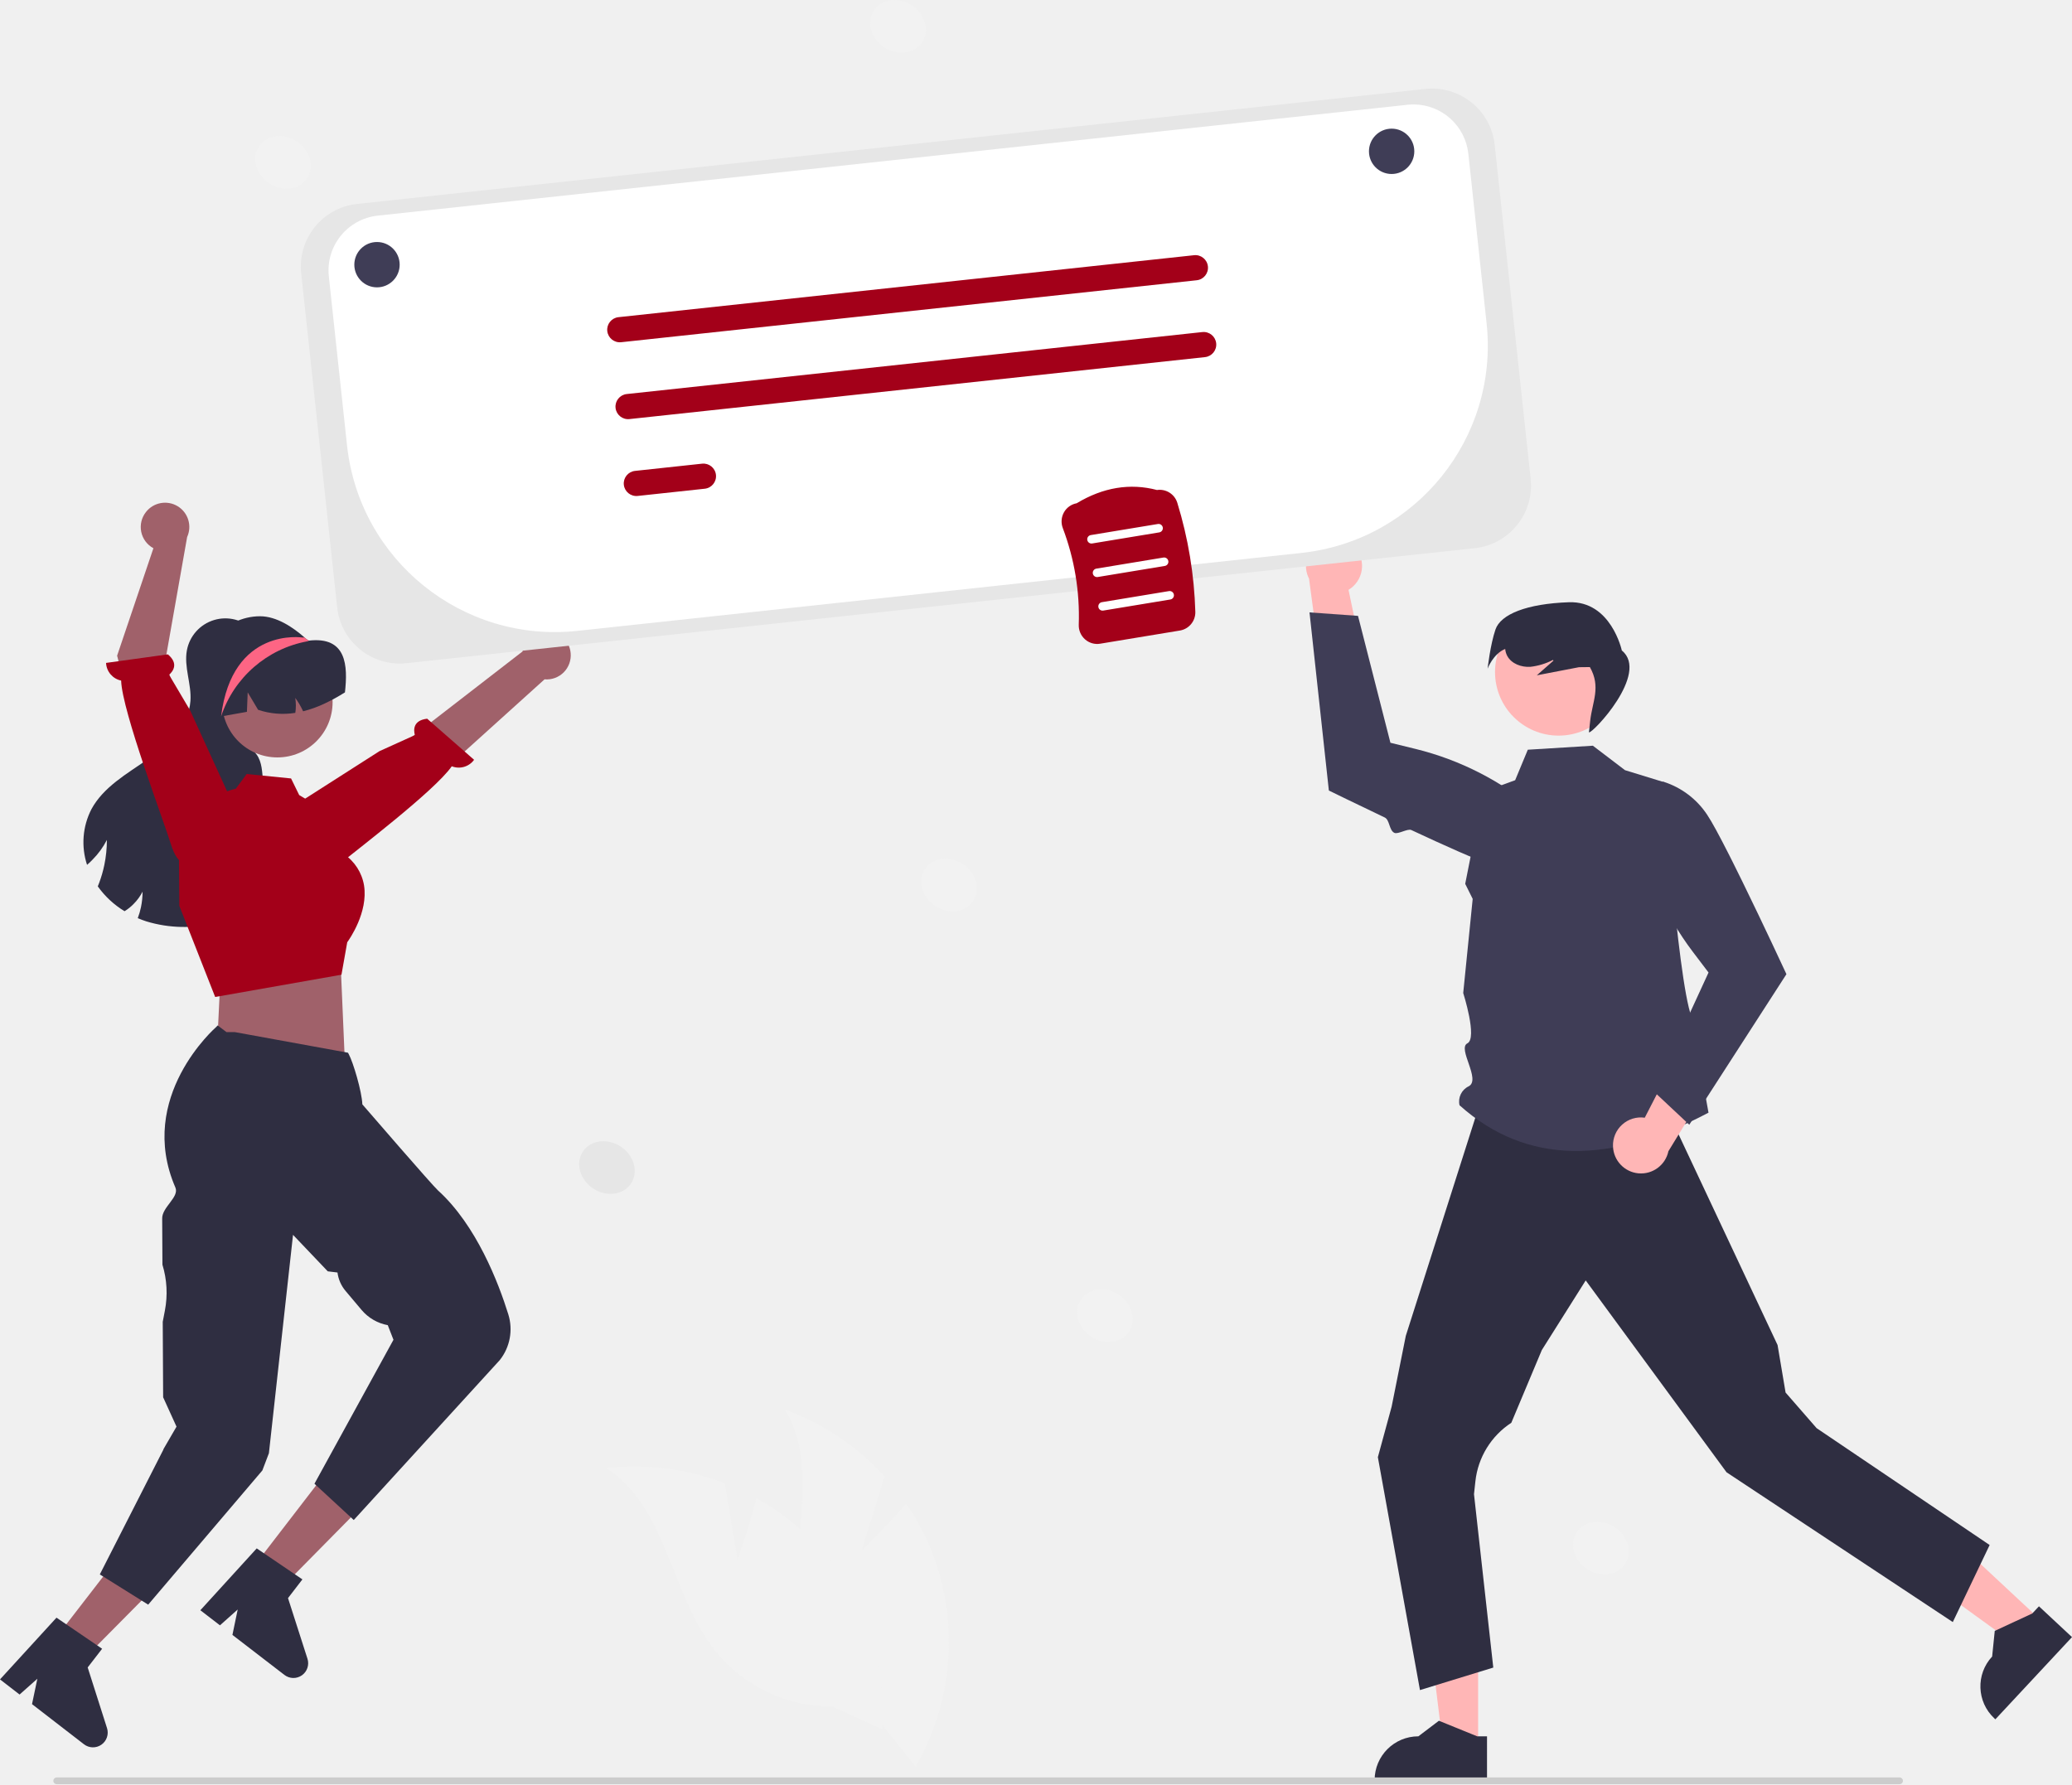
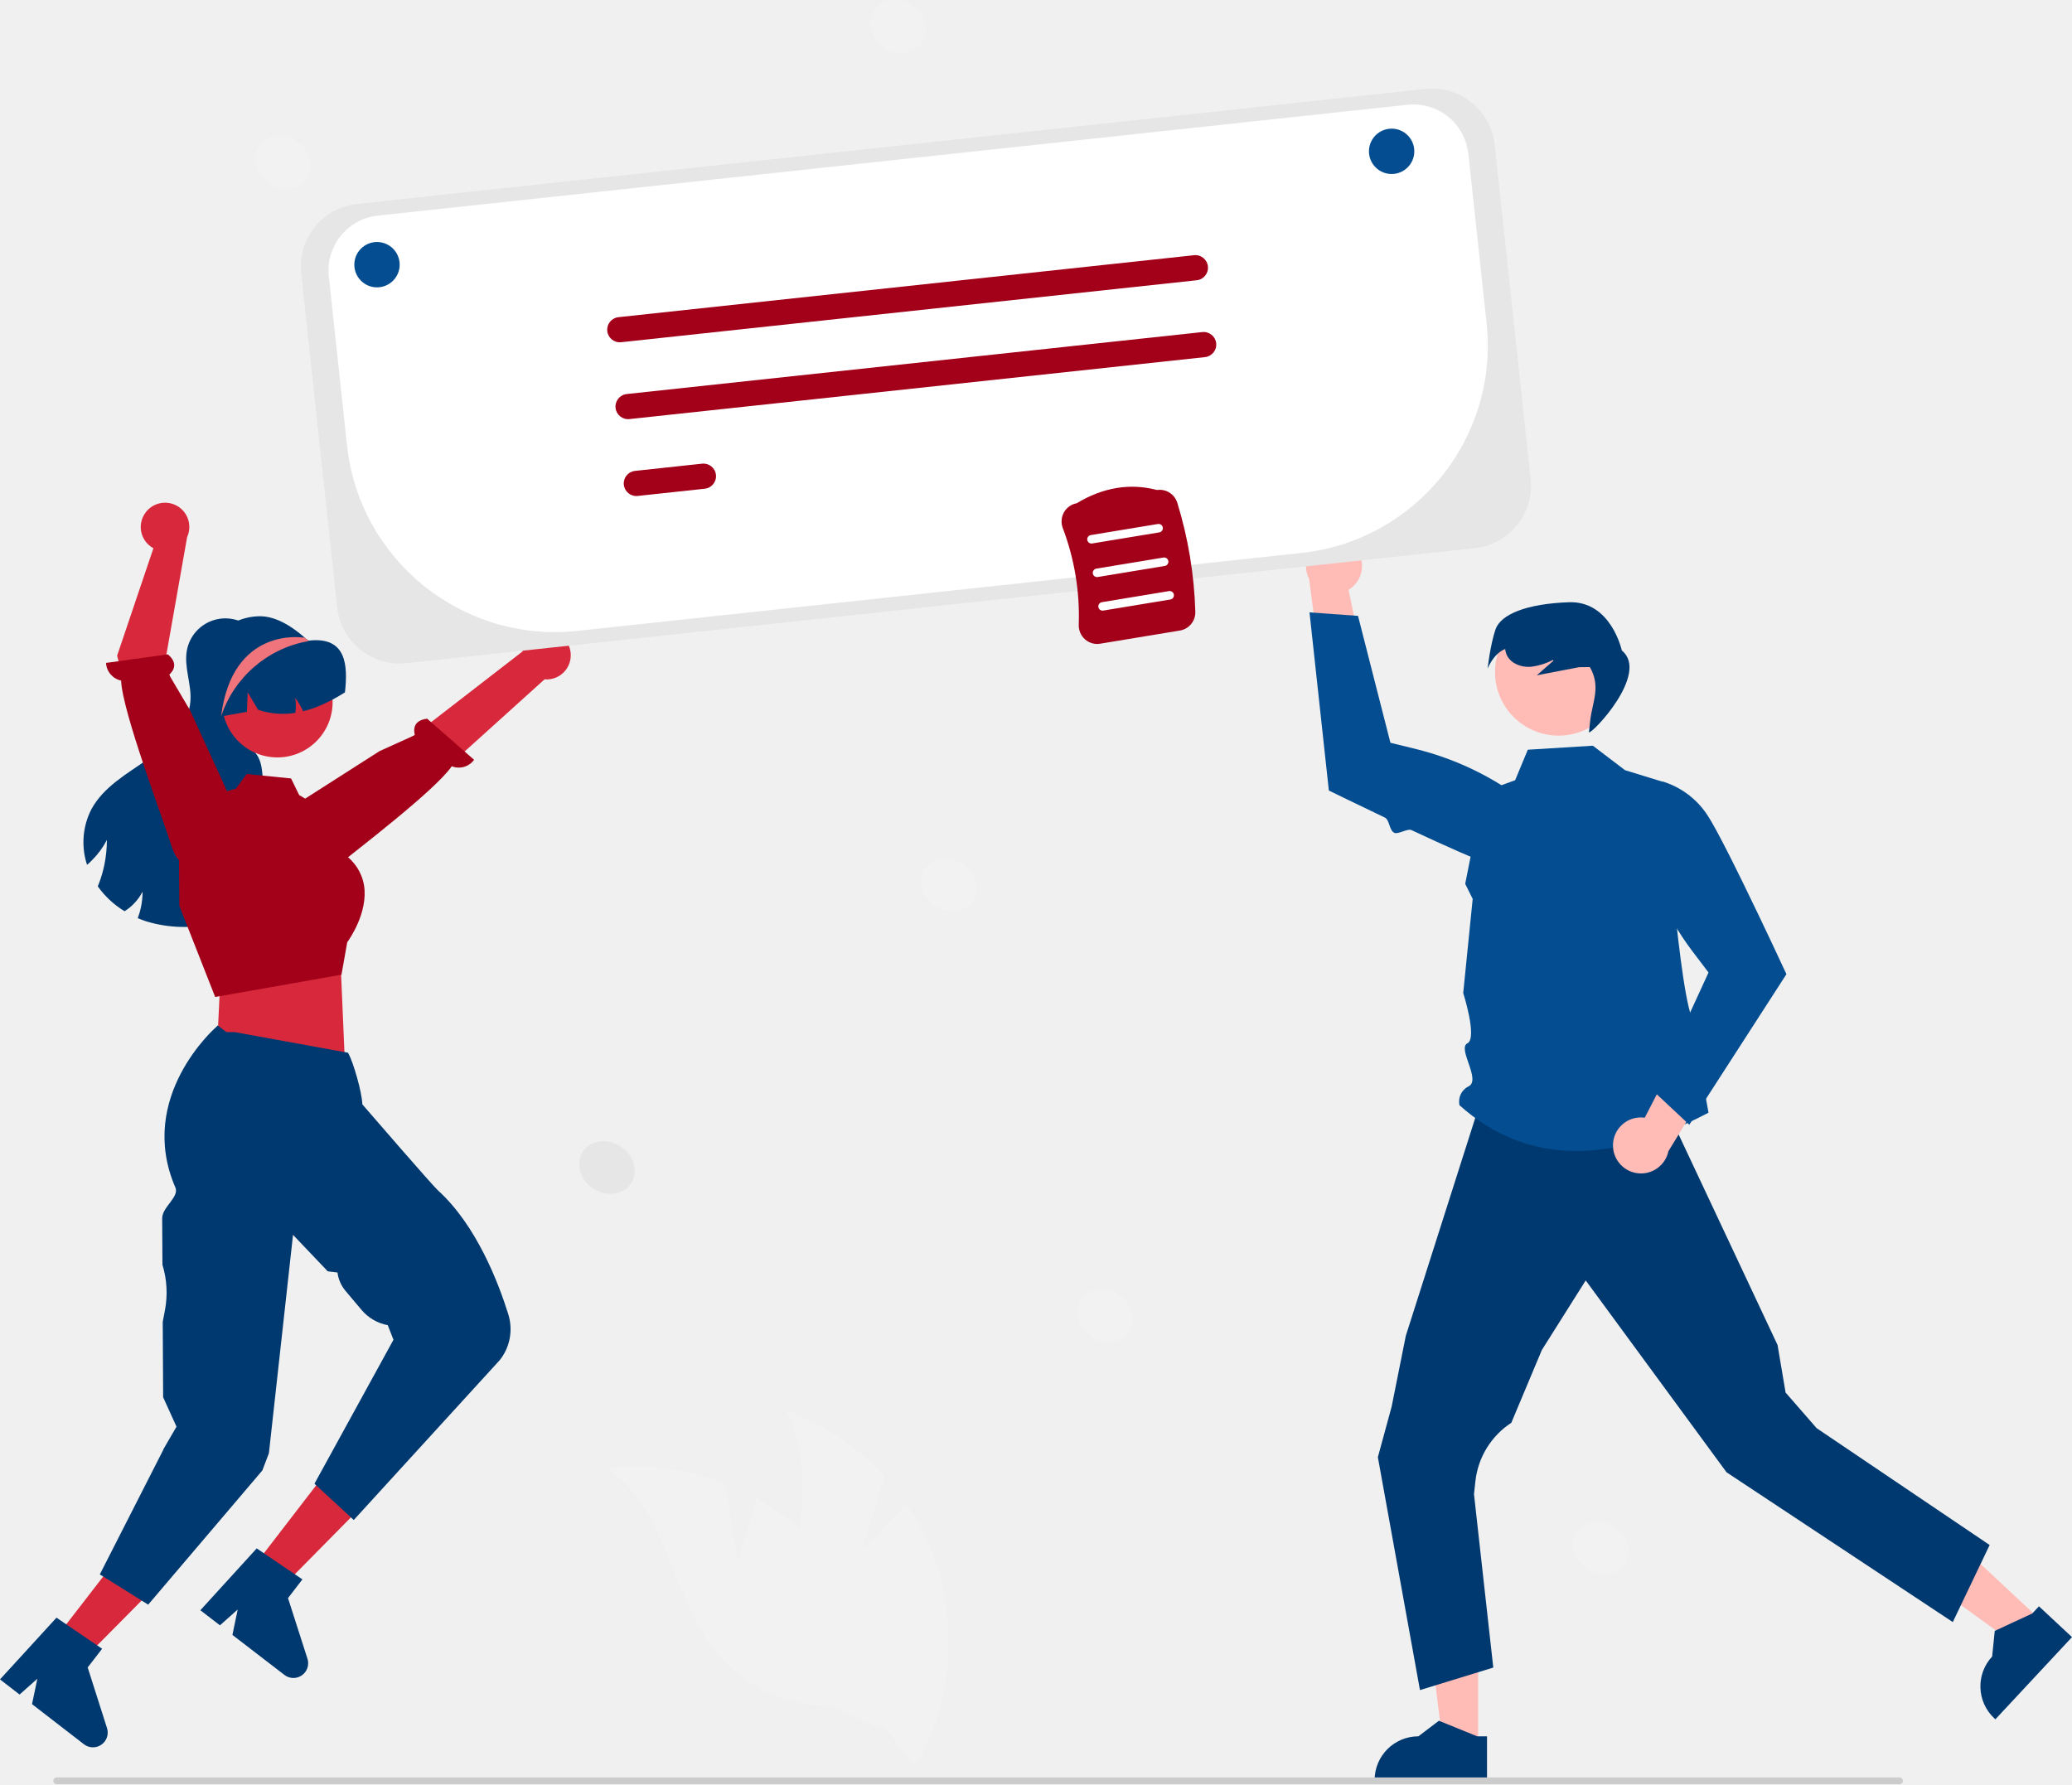
<svg xmlns="http://www.w3.org/2000/svg" id="fd6ebd9c-dd63-4e53-9c26-1e9fc81941f3" data-name="Layer 1" width="731.077" height="629.614" viewBox="0 0 731.077 629.614">
  <path d="M538.567,682.174l7.985-26.005A87.77,87.77,0,0,0,511.468,632.663c13.124,21.743.407,50.108,5.706,74.946a52.794,52.794,0,0,0,28.277,35.978l12.117,15.014a88.466,88.466,0,0,0,6.502-73.787,85.453,85.453,0,0,0-9.894-19.018C546.976,674.261,538.567,682.174,538.567,682.174Z" transform="translate(-234.4615 -135.193)" fill="#f2f2f2" />
  <path d="M494.662,685.496,490.211,658.66a87.77,87.77,0,0,0-41.885-5.392c21.444,13.608,22.711,44.667,38.532,64.535A52.794,52.794,0,0,0,528.213,737.394l17.541,8.034a88.466,88.466,0,0,0-27.088-68.942,85.453,85.453,0,0,0-17.337-12.609C498.659,674.664,494.662,685.496,494.662,685.496Z" transform="translate(-234.4615 -135.193)" fill="#f2f2f2" />
-   <polygon points="521.537 616.734 509.237 616.733 503.386 569.293 521.539 569.294 521.537 616.734" fill="#ffb6b6" />
-   <path d="M759.135,763.849l-39.658-.001v-.502a15.437,15.437,0,0,1,15.436-15.436h.001l7.244-5.496,13.516,5.497,3.462 0Z" transform="translate(-234.4615 -135.193)" fill="#2f2e41" />
-   <polygon points="720.217 571.872 711.831 580.869 673.137 552.804 685.514 539.526 720.217 571.872" fill="#ffb6b6" />
-   <path d="M965.538,712.899l-27.04,29.01-.367-.342a15.437,15.437,0,0,1-.768-21.816l.001-.001.919-9.046,13.236-6.14,2.36-2.532Z" transform="translate(-234.4615 -135.193)" fill="#2f2e41" />
-   <path d="M936.479,680.403l-13,27.189L843.65,654.738l-11.613-15.823-38.079-51.882-15.479,24.561-10.771,25.675,0,0a28.302,28.302,0,0,0-12.675,20.654l-.493,4.546,6.806,61.182-25.868,7.943-14.856-82.19,4.856-17.81,5-25,25.174-79h67.364l38.638,82.242,2.824,16.758,10.955,12.573Z" transform="translate(-234.4615 -135.193)" fill="#2f2e41" />
-   <path d="M796.483,398.341l11.34,8.635,13.676,4.203s5.654,79.528,10.748,84.623.5,5.231,1.524,11.849,3.512,20.184,3.512,20.184c-34.387,18.203-64.032,18.691-87.845-2.609a5.931,5.931,0,0,1,3.236-6.695c4.432-2.352-4.086-13.328-.464-15.163s-1.472-17.755-1.472-17.755l3.342-33.216-2.64-5.31,6.443-32.489,11.18-4.083,4.466-10.76Z" transform="translate(-234.4615 -135.193)" fill="#3f3d56" />
-   <path d="M803.587,539.69a9.83,9.83,0,0,1,11.207-10.08l15.982-31.064,8.904,15.82L823.139,541.439a9.884,9.884,0,0,1-19.551-1.749Z" transform="translate(-234.4615 -135.193)" fill="#ffb6b6" />
-   <path d="M830.502,532.091l34.278-53.127-.113-.244c-.129-.28-7.892-17.045-15.413-32.4-1.158-2.365-2.311-4.696-3.429-6.928q-.724-1.445-1.426-2.83c-3.159-6.228-5.919-11.375-7.566-13.82a29.015,29.015,0,0,0-15.375-11.664l-.159-.041-.151.063a14.724,14.724,0,0,0-8.763,16.198,104.296,104.296,0,0,0,19.353,43.755l5.557,7.325-19.312,41.985Z" transform="translate(-234.4615 -135.193)" fill="#3f3d56" />
-   <path d="M712.628,328.445a9.83,9.83,0,0,1-2.359,14.888l7.146,34.195-16.879-6.683-4.198-31.448A9.884,9.884,0,0,1,712.628,328.445Z" transform="translate(-234.4615 -135.193)" fill="#ffb6b6" />
-   <path d="M696.505,351.296l6.826,62.857.242.119c.199.098,8.847,4.339,19.461,9.391,1.791.852,1.534,4.543,3.405,5.426,1.289.608,4.693-1.597,5.996-.988,11.602,5.426,23.334,10.702,28.01,12.131a29.015,29.015,0,0,0,19.289-.621l.149-.068.078-.144a14.724,14.724,0,0,0-3.392-18.101A104.296,104.296,0,0,0,733.982,399.492l-8.929-2.191-11.436-44.776Z" transform="translate(-234.4615 -135.193)" fill="#3f3d56" />
-   <circle cx="549.931" cy="237.156" r="22.431" fill="#ffb6b6" />
-   <path d="M762.123,357.318c1.845-5.367,11.027-9.089,25.914-9.606S806.699,364.738,806.699,364.738c9.938,8.062-10.612,29.645-11.606,28.868l.447-4.055c.74-6.717,3.885-11.958-.115-18.958l-3.841.044q-7.441,1.431-14.882,2.862l5.873-5.171-.166-.256a22.726,22.726,0,0,1-8.017,2.434c-3.157.186-6.607-1.071-8.119-3.848a6.466,6.466,0,0,1-.725-2.46c-4.257,1.701-6.203,6.948-6.203,6.948S760.278,362.685,762.123,357.318Z" transform="translate(-234.4615 -135.193)" fill="#2f2e41" />
-   <path d="M324.835,358.664a12.015,12.015,0,0,0-.981-1.099c.085-.117.171-.245.256-.363Z" transform="translate(-234.4615 -135.193)" fill="#2f2e41" />
-   <path d="M329.197,448.88c-3.669,6.517-10.997,10.154-18.261,11.936a45.628,45.628,0,0,1-24.821-.48c-1.024-.331-2.048-.715-3.04-1.141a26.191,26.191,0,0,0,1.131-3.893,26.702,26.702,0,0,0,.555-5.45,17.207,17.207,0,0,1-3.104,4.277,15.695,15.695,0,0,1-3.253,2.613,31.947,31.947,0,0,1-9.44-8.768c.16-.395.32-.789.469-1.184a42.552,42.552,0,0,0,1.835-6.336,43.324,43.324,0,0,0,.907-8.864,27.851,27.851,0,0,1-5.056,6.954,22.669,22.669,0,0,1-1.941,1.845,25.523,25.523,0,0,1,1.536-19.637c4.224-7.808,12.416-12.448,19.711-17.493,7.306-5.045,14.613-11.872,15.231-20.735.416-5.984-2.357-11.978-1.248-17.866a13.804,13.804,0,0,1,23.445-7.093c-4.139,5.866-8.256,11.936-9.93,18.911-1.707,7.104-.309,15.434,5.291,20.138,1.92,1.621,4.277,2.773,5.76,4.8,1.973,2.688,1.984,6.272,2.304,9.578.64,6.432,2.741,12.618,3.872,18.986C332.291,436.336,332.355,443.237,329.197,448.88Z" transform="translate(-234.4615 -135.193)" fill="#2f2e41" />
-   <polygon points="19.519 578.195 29.254 585.716 62.898 551.747 48.53 540.646 19.519 578.195" fill="#a0616a" />
-   <path d="M254.395,706.039l16.098,10.972-5.094,6.593,6.823,21.409a5.204,5.204,0,0,1-8.141,5.699l-18.32-14.156,1.881-8.961-6.272,5.569-6.907-5.337Z" transform="translate(-234.4615 -135.193)" fill="#2f2e41" />
-   <path d="M303.369,377.614a23.236,23.236,0,1,0,39.966-16.117l-.112-.111c-.186-.195-.372-.39-.567-.576a.009.009,0,0,1-.009-.009c-.242-.223-.483-.446-.734-.66-4.09-3.588-9.837-7.482-15.702-7.482C313.375,352.659,303.369,364.778,303.369,377.614Z" transform="translate(-234.4615 -135.193)" fill="#2f2e41" />
-   <path d="M435.811,365.681a8.511,8.511,0,0,1-9.217,9.24l-57.538,51.951-9.902-15.638,59.672-46.149a8.557,8.557,0,0,1,16.985.596Z" transform="translate(-234.4615 -135.193)" fill="#a0616a" />
+   <polygon points="521.537 616.734 509.237 616.733 503.386 569.293 521.539 569.294 521.537 616.734" fill="#ffbbb6" />
+   <path d="M759.135,763.849l-39.658-.001v-.502a15.437,15.437,0,0,1,15.436-15.436h.001l7.244-5.496,13.516,5.497,3.462 0Z" transform="translate(-234.4615 -135.193)" fill="#00396f" />
+   <polygon points="720.217 571.872 711.831 580.869 673.137 552.804 685.514 539.526 720.217 571.872" fill="#ffbbb6" />
+   <path d="M965.538,712.899l-27.04,29.01-.367-.342a15.437,15.437,0,0,1-.768-21.816l.001-.001.919-9.046,13.236-6.14,2.36-2.532Z" transform="translate(-234.4615 -135.193)" fill="#00396f" />
+   <path d="M936.479,680.403l-13,27.189L843.65,654.738l-11.613-15.823-38.079-51.882-15.479,24.561-10.771,25.675,0,0a28.302,28.302,0,0,0-12.675,20.654l-.493,4.546,6.806,61.182-25.868,7.943-14.856-82.19,4.856-17.81,5-25,25.174-79h67.364l38.638,82.242,2.824,16.758,10.955,12.573Z" transform="translate(-234.4615 -135.193)" fill="#00396f" />
+   <path d="M796.483,398.341l11.34,8.635,13.676,4.203s5.654,79.528,10.748,84.623.5,5.231,1.524,11.849,3.512,20.184,3.512,20.184c-34.387,18.203-64.032,18.691-87.845-2.609a5.931,5.931,0,0,1,3.236-6.695c4.432-2.352-4.086-13.328-.464-15.163s-1.472-17.755-1.472-17.755l3.342-33.216-2.64-5.31,6.443-32.489,11.18-4.083,4.466-10.76Z" transform="translate(-234.4615 -135.193)" fill="#034d90" />
+   <path d="M803.587,539.69a9.83,9.83,0,0,1,11.207-10.08l15.982-31.064,8.904,15.82L823.139,541.439a9.884,9.884,0,0,1-19.551-1.749Z" transform="translate(-234.4615 -135.193)" fill="#ffbbb6" />
+   <path d="M830.502,532.091l34.278-53.127-.113-.244c-.129-.28-7.892-17.045-15.413-32.4-1.158-2.365-2.311-4.696-3.429-6.928q-.724-1.445-1.426-2.83c-3.159-6.228-5.919-11.375-7.566-13.82a29.015,29.015,0,0,0-15.375-11.664l-.159-.041-.151.063a14.724,14.724,0,0,0-8.763,16.198,104.296,104.296,0,0,0,19.353,43.755l5.557,7.325-19.312,41.985Z" transform="translate(-234.4615 -135.193)" fill="#034d90" />
+   <path d="M712.628,328.445a9.83,9.83,0,0,1-2.359,14.888l7.146,34.195-16.879-6.683-4.198-31.448A9.884,9.884,0,0,1,712.628,328.445Z" transform="translate(-234.4615 -135.193)" fill="#ffbbb6" />
+   <path d="M696.505,351.296l6.826,62.857.242.119c.199.098,8.847,4.339,19.461,9.391,1.791.852,1.534,4.543,3.405,5.426,1.289.608,4.693-1.597,5.996-.988,11.602,5.426,23.334,10.702,28.01,12.131a29.015,29.015,0,0,0,19.289-.621l.149-.068.078-.144a14.724,14.724,0,0,0-3.392-18.101A104.296,104.296,0,0,0,733.982,399.492l-8.929-2.191-11.436-44.776Z" transform="translate(-234.4615 -135.193)" fill="#034d90" />
+   <circle cx="549.931" cy="237.156" r="22.431" fill="#ffbbb6" />
+   <path d="M762.123,357.318c1.845-5.367,11.027-9.089,25.914-9.606S806.699,364.738,806.699,364.738c9.938,8.062-10.612,29.645-11.606,28.868l.447-4.055c.74-6.717,3.885-11.958-.115-18.958l-3.841.044q-7.441,1.431-14.882,2.862l5.873-5.171-.166-.256a22.726,22.726,0,0,1-8.017,2.434c-3.157.186-6.607-1.071-8.119-3.848a6.466,6.466,0,0,1-.725-2.46c-4.257,1.701-6.203,6.948-6.203,6.948S760.278,362.685,762.123,357.318Z" transform="translate(-234.4615 -135.193)" fill="#00396f" />
+   <path d="M324.835,358.664a12.015,12.015,0,0,0-.981-1.099c.085-.117.171-.245.256-.363Z" transform="translate(-234.4615 -135.193)" fill="#00396f" />
+   <path d="M329.197,448.88c-3.669,6.517-10.997,10.154-18.261,11.936a45.628,45.628,0,0,1-24.821-.48c-1.024-.331-2.048-.715-3.04-1.141a26.191,26.191,0,0,0,1.131-3.893,26.702,26.702,0,0,0,.555-5.45,17.207,17.207,0,0,1-3.104,4.277,15.695,15.695,0,0,1-3.253,2.613,31.947,31.947,0,0,1-9.44-8.768c.16-.395.32-.789.469-1.184a42.552,42.552,0,0,0,1.835-6.336,43.324,43.324,0,0,0,.907-8.864,27.851,27.851,0,0,1-5.056,6.954,22.669,22.669,0,0,1-1.941,1.845,25.523,25.523,0,0,1,1.536-19.637c4.224-7.808,12.416-12.448,19.711-17.493,7.306-5.045,14.613-11.872,15.231-20.735.416-5.984-2.357-11.978-1.248-17.866a13.804,13.804,0,0,1,23.445-7.093c-4.139,5.866-8.256,11.936-9.93,18.911-1.707,7.104-.309,15.434,5.291,20.138,1.92,1.621,4.277,2.773,5.76,4.8,1.973,2.688,1.984,6.272,2.304,9.578.64,6.432,2.741,12.618,3.872,18.986C332.291,436.336,332.355,443.237,329.197,448.88Z" transform="translate(-234.4615 -135.193)" fill="#00396f" />
+   <polygon points="19.519 578.195 29.254 585.716 62.898 551.747 48.53 540.646 19.519 578.195" fill="#d8293c" />
+   <path d="M254.395,706.039l16.098,10.972-5.094,6.593,6.823,21.409a5.204,5.204,0,0,1-8.141,5.699l-18.32-14.156,1.881-8.961-6.272,5.569-6.907-5.337Z" transform="translate(-234.4615 -135.193)" fill="#00396f" />
+   <path d="M303.369,377.614a23.236,23.236,0,1,0,39.966-16.117l-.112-.111c-.186-.195-.372-.39-.567-.576a.009.009,0,0,1-.009-.009c-.242-.223-.483-.446-.734-.66-4.09-3.588-9.837-7.482-15.702-7.482C313.375,352.659,303.369,364.778,303.369,377.614Z" transform="translate(-234.4615 -135.193)" fill="#00396f" />
+   <path d="M435.811,365.681a8.511,8.511,0,0,1-9.217,9.24l-57.538,51.951-9.902-15.638,59.672-46.149a8.557,8.557,0,0,1,16.985.596Z" transform="translate(-234.4615 -135.193)" fill="#d8293c" />
  <path d="M344.465,442.554s2.141,3.954,9.454-2.151c5.854-4.888,33.903-26.107,39.945-34.803a6.686,6.686,0,0,0,7.872-2.286L385.18,388.814c-4.954.57-4.847,3.898-4.332,5.787l-12.489,5.658-32.25,20.61,6.756,18.854Z" transform="translate(-234.4615 -135.193)" fill="#a30019" />
-   <polygon points="78.761 343.789 77.555 349.532 76.531 370.716 121.615 373.194 120.215 340.612 115.845 333.432 78.761 343.789" fill="#a0616a" />
-   <circle cx="97.868" cy="247.797" r="19.484" fill="#a0616a" />
+   <polygon points="78.761 343.789 77.555 349.532 76.531 370.716 121.615 373.194 120.215 340.612 115.845 333.432 78.761 343.789" fill="#d8293c" />
+   <circle cx="97.868" cy="247.797" r="19.484" fill="#d8293c" />
  <path d="M297.738,454.858l-.12-16.196a25.776,25.776,0,0,1,19.962-25.124l.074-.017,3.853-5.191,15.653,1.566,2.869,5.864,11.343,6.754,4.367,14.039a16.602,16.602,0,0,1,7.174,11.119c1.483,9.471-5.148,18.946-5.937,20.033l-2.032,11.446-44.21,7.801-.359.045Z" transform="translate(-234.4615 -135.193)" fill="#a30019" />
-   <path d="M356.173,379.517a66.428,66.428,0,0,1-7.061,3.893,40.632,40.632,0,0,1-7.701,2.784,26.617,26.617,0,0,0-2.773-4.725,17.184,17.184,0,0,1,.021,5.28,27.507,27.507,0,0,1-13.13-1.077l-3.669-6.154-.277,6.869c-3.04.555-6.069,1.077-9.109,1.621-.181.021-.363.064-.533.096-1.888-8.512.789-17.887,6.741-23.562a21.445,21.445,0,0,1,22.527-4.373c.48.192.971.405,1.44.629a.01.01,0,0,0,.011.011c.277.139.512.469.821.437C356.791,359.762,357.218,370.087,356.173,379.517Z" transform="translate(-234.4615 -135.193)" fill="#2f2e41" />
-   <polygon points="89.297 553.071 99.047 560.572 132.623 526.535 118.233 515.464 89.297 553.071" fill="#a0616a" />
-   <path d="M325.042,681.594,341.162,692.533l-5.081,6.603,6.866,21.395a5.204,5.204,0,0,1-8.129,5.715l-18.349-14.119,1.863-8.965-6.261,5.581-6.918-5.323Z" transform="translate(-234.4615 -135.193)" fill="#2f2e41" />
-   <path d="M292.12,646.722l-0-.127,4.621-7.963-4.718-10.365-.142-26.631.765-3.998a33.632,33.632,0,0,0-.872-16.158l0,0-.086-16.21c-.166-4.061,6.125-7.632,4.658-11.018-13.866-31.999,14.16-56.41,14.349-56.606l.573-.595,3.107,2.354,2.958.004,39.912,7.273.288.537c1.57,2.944,4.599,13.093,4.779,17.686,1.989,2.303,24.647,28.521,26.661,30.343,13.611,12.315,21.404,32.698,24.837,43.753a17.555,17.555,0,0,1-3.006,16.143L359.276,671.582l-13.866-12.8,27.881-50.805-2.01-5.155a15.843,15.843,0,0,1-9.237-5.366l-5.646-6.701a12.529,12.529,0,0,1-2.86-6.517l-3.424-.412L337.851,570.95l-8.508,77.052-2.313,6.087-40.284,47.359L269.679,690.781Z" transform="translate(-234.4615 -135.193)" fill="#2f2e41" />
-   <path d="M285.968,315.87a8.511,8.511,0,0,0,2.623,12.785l-12.809,37.922,10.46,40.187,16.866-7.625-10.408-30.312,7.787-44.122a8.557,8.557,0,0,0-14.519-8.835Z" transform="translate(-234.4615 -135.193)" fill="#a0616a" />
+   <path d="M356.173,379.517a66.428,66.428,0,0,1-7.061,3.893,40.632,40.632,0,0,1-7.701,2.784,26.617,26.617,0,0,0-2.773-4.725,17.184,17.184,0,0,1,.021,5.28,27.507,27.507,0,0,1-13.13-1.077l-3.669-6.154-.277,6.869c-3.04.555-6.069,1.077-9.109,1.621-.181.021-.363.064-.533.096-1.888-8.512.789-17.887,6.741-23.562a21.445,21.445,0,0,1,22.527-4.373c.48.192.971.405,1.44.629a.01.01,0,0,0,.011.011c.277.139.512.469.821.437C356.791,359.762,357.218,370.087,356.173,379.517Z" transform="translate(-234.4615 -135.193)" fill="#00396f" />
+   <polygon points="89.297 553.071 99.047 560.572 132.623 526.535 118.233 515.464 89.297 553.071" fill="#d8293c" />
+   <path d="M325.042,681.594,341.162,692.533l-5.081,6.603,6.866,21.395a5.204,5.204,0,0,1-8.129,5.715l-18.349-14.119,1.863-8.965-6.261,5.581-6.918-5.323Z" transform="translate(-234.4615 -135.193)" fill="#00396f" />
+   <path d="M292.12,646.722l-0-.127,4.621-7.963-4.718-10.365-.142-26.631.765-3.998a33.632,33.632,0,0,0-.872-16.158l0,0-.086-16.21c-.166-4.061,6.125-7.632,4.658-11.018-13.866-31.999,14.16-56.41,14.349-56.606l.573-.595,3.107,2.354,2.958.004,39.912,7.273.288.537c1.57,2.944,4.599,13.093,4.779,17.686,1.989,2.303,24.647,28.521,26.661,30.343,13.611,12.315,21.404,32.698,24.837,43.753a17.555,17.555,0,0,1-3.006,16.143L359.276,671.582l-13.866-12.8,27.881-50.805-2.01-5.155a15.843,15.843,0,0,1-9.237-5.366l-5.646-6.701a12.529,12.529,0,0,1-2.86-6.517l-3.424-.412L337.851,570.95l-8.508,77.052-2.313,6.087-40.284,47.359L269.679,690.781Z" transform="translate(-234.4615 -135.193)" fill="#00396f" />
+   <path d="M285.968,315.87a8.511,8.511,0,0,0,2.623,12.785l-12.809,37.922,10.46,40.187,16.866-7.625-10.408-30.312,7.787-44.122a8.557,8.557,0,0,0-14.519-8.835Z" transform="translate(-234.4615 -135.193)" fill="#d8293c" />
  <path d="M301.407,439.876s-3.961,2.127-6.716-6.992c-2.206-7.301-17.216-46.94-17.486-57.526a6.686,6.686,0,0,1-5.321-6.236l21.8-3.017c3.825,3.198,1.908,5.92.439,7.215l7.425,12.577,15.519,33.953L304.297,438.389Z" transform="translate(-234.4615 -135.193)" fill="#a30019" />
-   <path d="M312.468,388.005A39.634,39.634,0,0,1,342.982,361.488c.028-.009.121-.046.242-.102.074-.047.167-.093.26-.139-.279-.158-.548-.297-.827-.437a.009.009,0,0,1-.009-.009c-.242-.223-.483-.446-.734-.66l-.706.028S316.381,356.237,312.468,388.005Z" transform="translate(-234.4615 -135.193)" fill="#fd6584" />
+   <path d="M312.468,388.005A39.634,39.634,0,0,1,342.982,361.488c.028-.009.121-.046.242-.102.074-.047.167-.093.26-.139-.279-.158-.548-.297-.827-.437a.009.009,0,0,1-.009-.009c-.242-.223-.483-.446-.734-.66l-.706.028S316.381,356.237,312.468,388.005Z" transform="translate(-234.4615 -135.193)" fill="#f0747b" />
  <ellipse cx="624.318" cy="599.483" rx="8.857" ry="10.195" transform="translate(-455.0757 652.0179) rotate(-56.36398)" fill="#f2f2f2" />
  <ellipse cx="569.318" cy="447.483" rx="8.857" ry="10.195" transform="translate(-353.0592 538.4215) rotate(-56.36398)" fill="#f2f2f2" />
  <ellipse cx="799.318" cy="681.483" rx="8.857" ry="10.195" transform="translate(-445.2818 834.2972) rotate(-56.36398)" fill="#f2f2f2" />
  <ellipse cx="334.318" cy="192.483" rx="8.857" ry="10.195" transform="translate(-245.583 229.0152) rotate(-56.36398)" fill="#f2f2f2" />
  <ellipse cx="551.318" cy="144.483" rx="8.857" ry="10.195" transform="translate(-108.8191 388.2715) rotate(-56.36398)" fill="#f2f2f2" />
  <ellipse cx="448.618" cy="547.197" rx="8.857" ry="10.195" transform="translate(-489.9215 482.4108) rotate(-56.36398)" fill="#e6e6e6" />
  <path d="M904.729,764.807h-650.294a1.191,1.191,0,0,1,0-2.381h650.294a1.191,1.191,0,0,1,0,2.381Z" transform="translate(-234.4615 -135.193)" fill="#ccc" />
  <path d="M375.47,369.355a22.24,22.24,0,0,1-22.045-19.831L340.73,231.618a22.23,22.23,0,0,1,19.701-24.455l376.954-40.588a22.23,22.23,0,0,1,24.456,19.7L774.536,304.181a22.231,22.231,0,0,1-19.701,24.456l-.054-.497.054.497L377.881,369.225A22.494,22.494,0,0,1,375.47,369.355Z" transform="translate(-234.4615 -135.193)" fill="#e6e6e6" />
  <path d="M733.233,172.048a19.852,19.852,0,0,0-2.12.114L367.749,211.287a19.459,19.459,0,0,0-17.264,21.431l6.419,59.615a73.811,73.811,0,0,0,81.29,65.486L693.699,330.308A73.587,73.587,0,0,0,758.986,249.265l-6.443-59.838a19.463,19.463,0,0,0-19.31-17.378Z" transform="translate(-234.4615 -135.193)" fill="#fff" />
  <path d="M656.714,234.09l-203.088,21.867a4.444,4.444,0,1,1-.952-8.838l203.088-21.867a4.444,4.444,0,1,1,.952,8.838Z" transform="translate(-234.4615 -135.193)" fill="#a30019" />
  <path d="M659.634,261.213l-203.088,21.867a4.444,4.444,0,0,1-.952-8.838l203.088-21.867a4.444,4.444,0,0,1,.952,8.838Z" transform="translate(-234.4615 -135.193)" fill="#a30019" />
  <path d="M483.133,307.654l-23.667,2.548a4.444,4.444,0,0,1-.952-8.838l23.667-2.548a4.444,4.444,0,1,1,.952,8.838Z" transform="translate(-234.4615 -135.193)" fill="#a30019" />
-   <circle cx="133.018" cy="93.4" r="8" fill="#3f3d56" />
-   <circle cx="491.018" cy="53.4" r="8" fill="#3f3d56" />
+   <circle cx="133.018" cy="93.4" r="8" fill="#034d90" />
+   <circle cx="491.018" cy="53.4" r="8" fill="#034d90" />
  <path d="M617.323,360.829a6.587,6.587,0,0,1-2.236-5.196,87.659,87.659,0,0,0-5.63-34.077,6.587,6.587,0,0,1,.446-5.639,6.439,6.439,0,0,1,4.449-3.13c9.299-5.611,18.831-7.187,28.338-4.681a6.515,6.515,0,0,1,7.163,4.491,144.983,144.983,0,0,1,6.365,38.525,6.514,6.514,0,0,1-5.446,6.575l-28.133,4.648A6.438,6.438,0,0,1,617.323,360.829Z" transform="translate(-234.4615 -135.193)" fill="#a30019" />
  <path d="M619.821,326.974l23.679-3.912a1.5,1.5,0,1,0-.489-2.96l-23.679,3.912a1.5,1.5,0,0,0,.489,2.96Z" transform="translate(-234.4615 -135.193)" fill="#fff" />
  <path d="M621.777,338.813l23.679-3.912a1.5,1.5,0,0,0-.489-2.96l-23.679,3.912a1.5,1.5,0,1,0,.489,2.96Z" transform="translate(-234.4615 -135.193)" fill="#fff" />
  <path d="M623.733,350.653l23.679-3.912a1.5,1.5,0,0,0-.489-2.96l-23.679,3.912a1.5,1.5,0,1,0,.489,2.96Z" transform="translate(-234.4615 -135.193)" fill="#fff" />
</svg>
